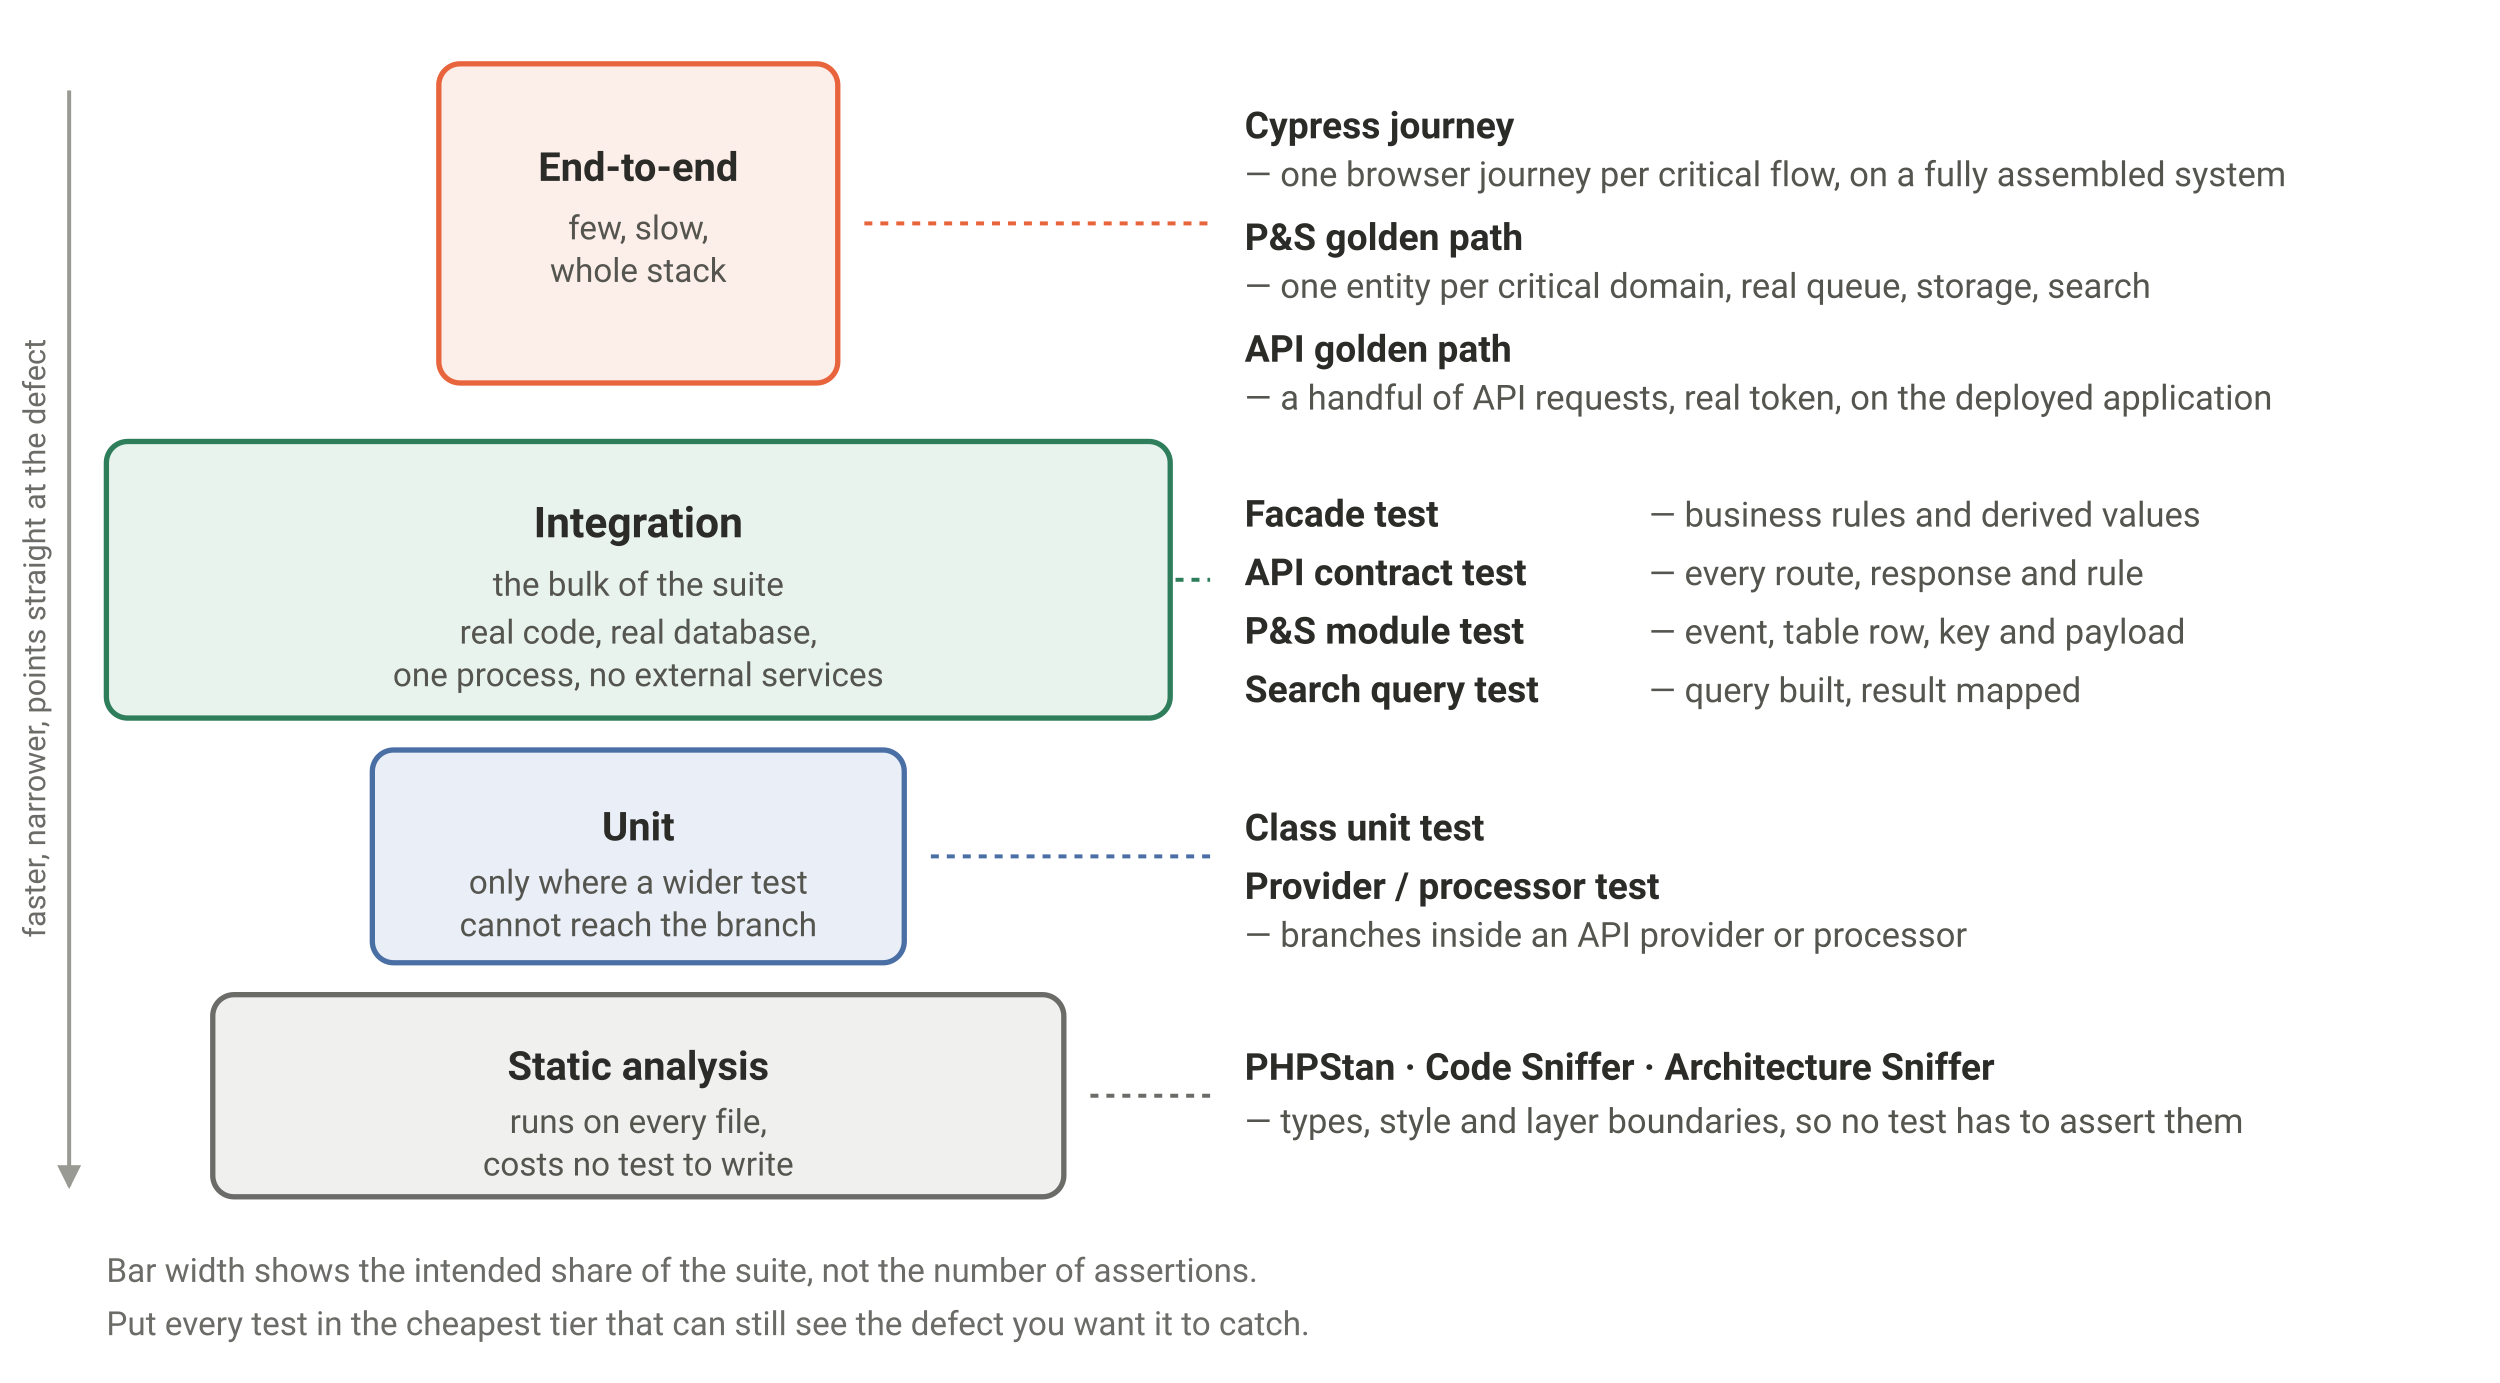
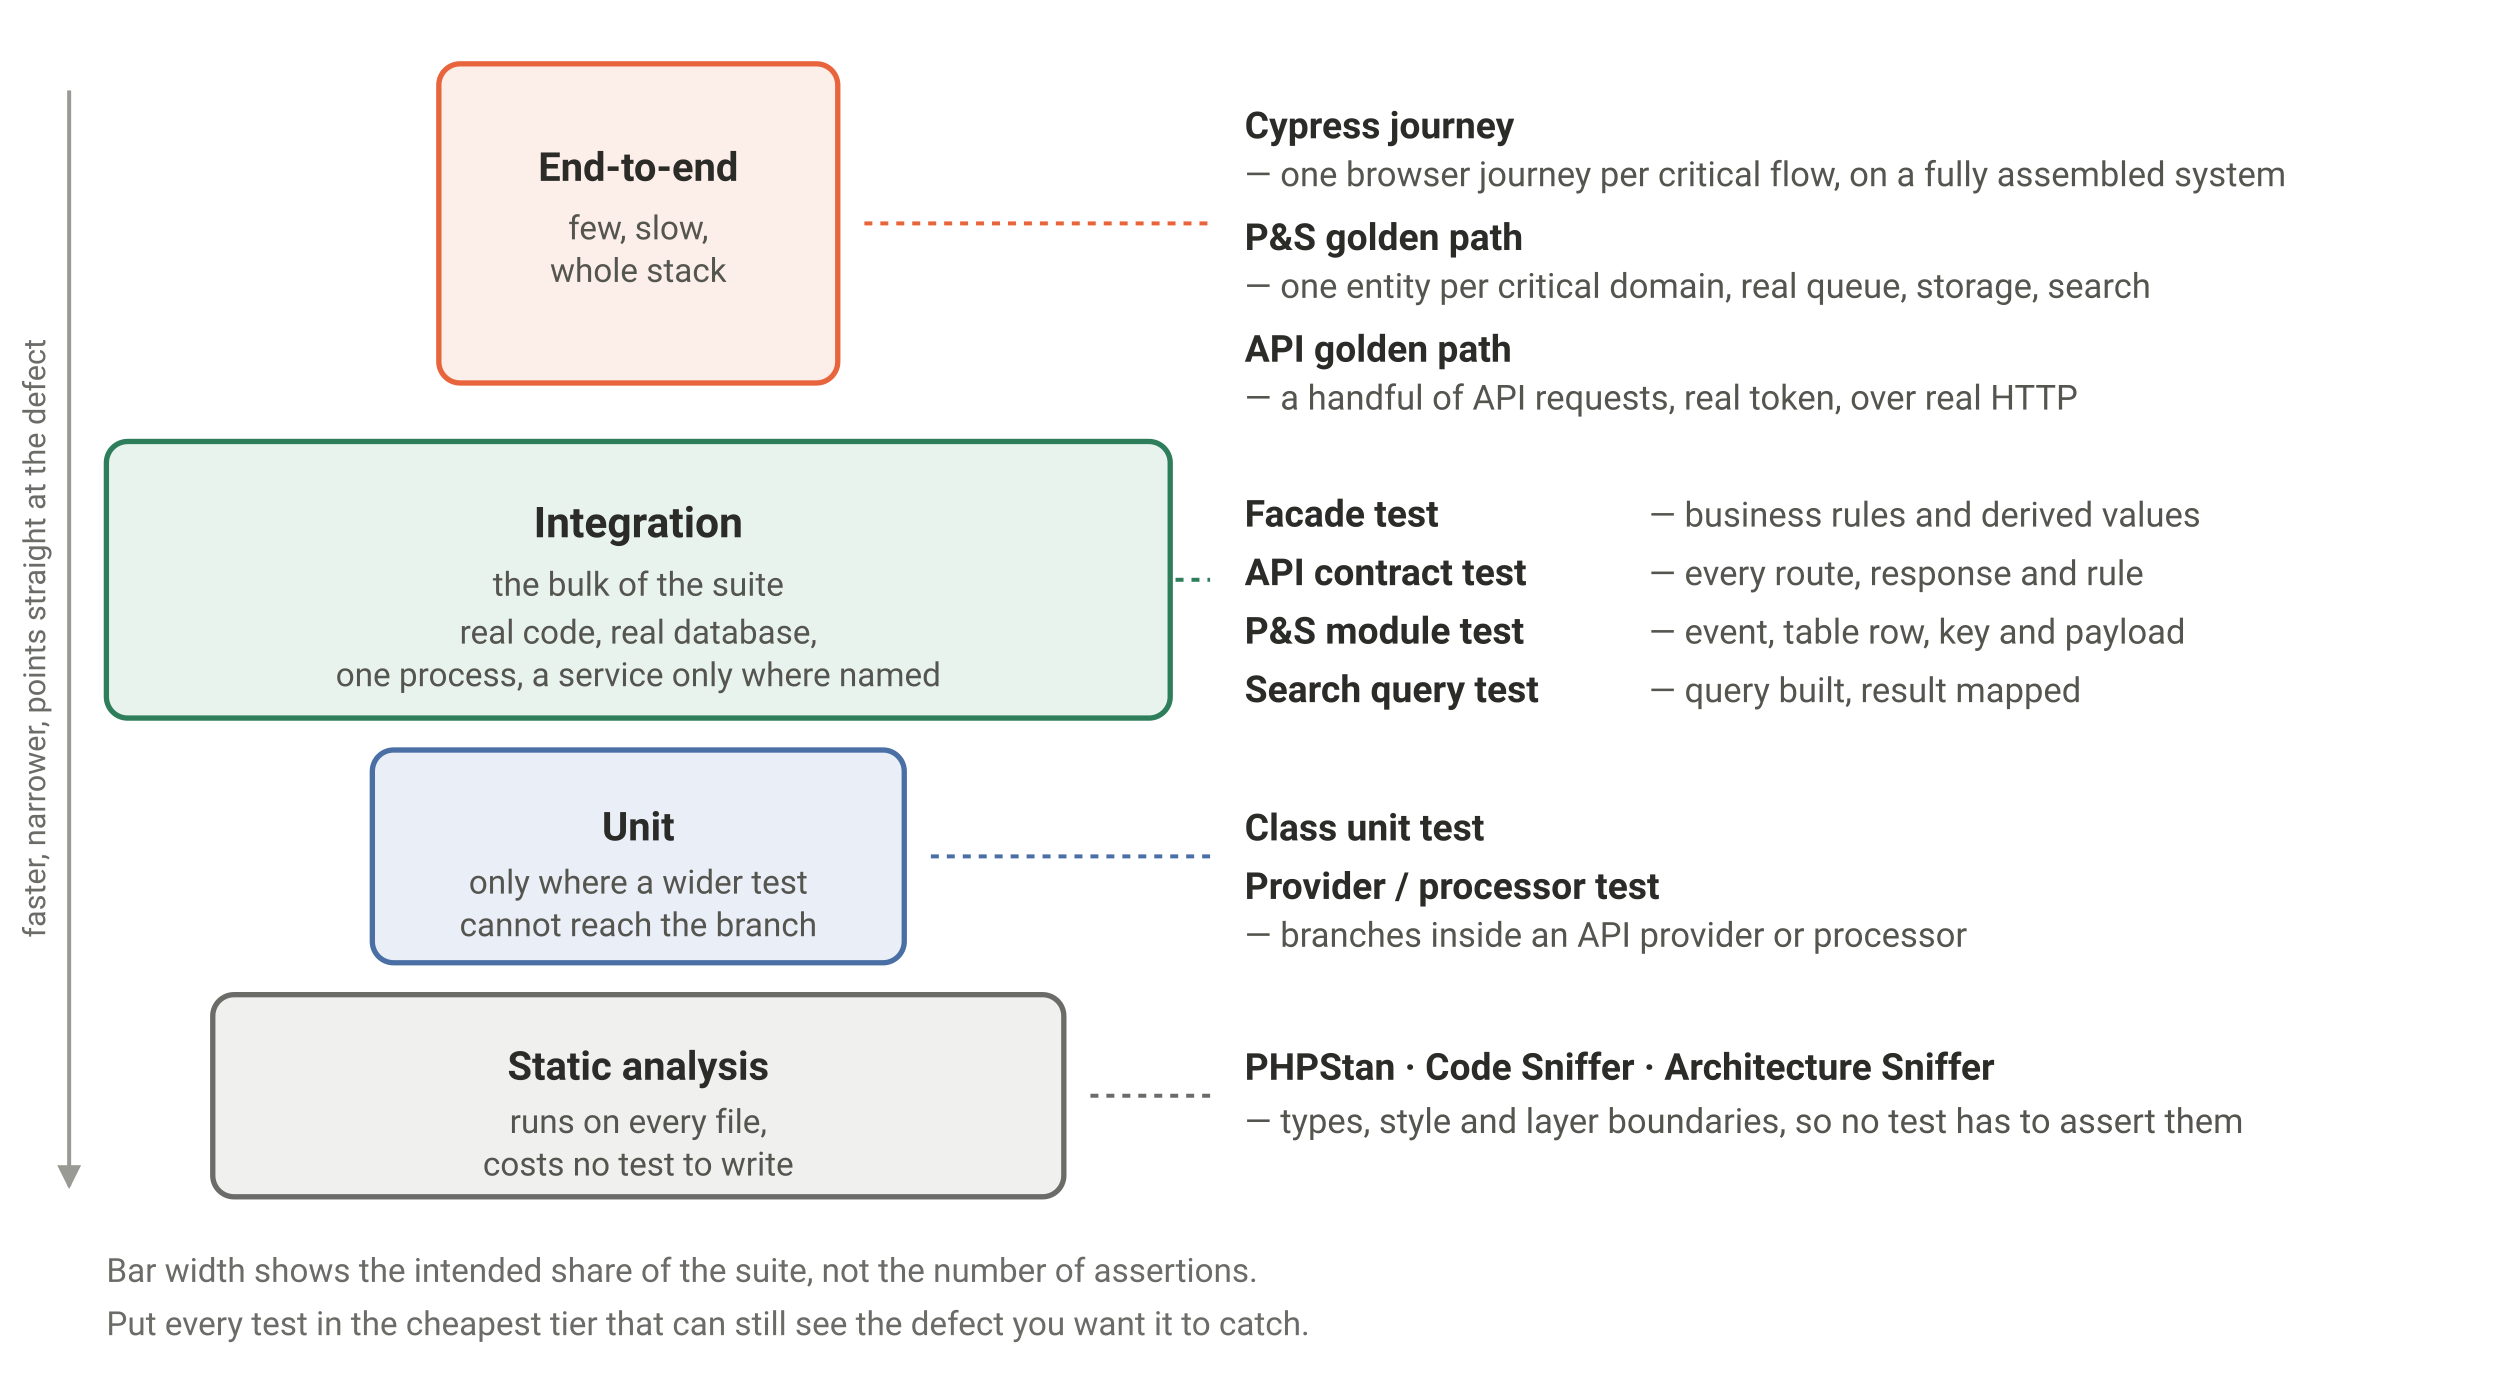
<svg xmlns="http://www.w3.org/2000/svg" viewBox="0 0 940 520" width="100%" style="max-width:940px;height:auto;" role="img" aria-labelledby="trophyTitle trophyDesc" font-family="-apple-system, BlinkMacSystemFont, 'Segoe UI', Roboto, Helvetica, Arial, sans-serif">
  <rect x="165" y="24" width="150" height="120" rx="8" fill="#FCEEE9" stroke="#E8643C" stroke-width="2" />
  <text x="240" y="68" text-anchor="middle" font-size="15" font-weight="700" fill="#2B2B28">End-to-end</text>
  <text x="240" y="90" text-anchor="middle" font-size="12.5" fill="#55554F">few, slow,</text>
  <text x="240" y="106" text-anchor="middle" font-size="12.5" fill="#55554F">whole stack</text>
  <line x1="325" y1="84" x2="455" y2="84" stroke="#E8643C" stroke-width="1.5" stroke-dasharray="3 3" />
  <text x="468" y="52" font-size="14" font-weight="600" fill="#2B2B28">Cypress journey</text>
  <text x="468" y="70" font-size="13" fill="#55554F">— one browser journey per critical flow, on a fully assembled system</text>
  <text x="468" y="94" font-size="14" font-weight="600" fill="#2B2B28">P&amp;S golden path</text>
  <text x="468" y="112" font-size="13" fill="#55554F">— one entity per critical domain, real queue, storage, search</text>
  <text x="468" y="136" font-size="14" font-weight="600" fill="#2B2B28">API golden path</text>
-   <text x="468" y="154" font-size="13" fill="#55554F">— a handful of API requests, real token, on the deployed application</text>
+   <text x="468" y="154" font-size="13" fill="#55554F">— a handful of API requests, real token, over real HTTP</text>
  <rect x="40" y="166" width="400" height="104" rx="8" fill="#E9F3EE" stroke="#2E7D5B" stroke-width="2" />
  <text x="240" y="202" text-anchor="middle" font-size="16" font-weight="700" fill="#2B2B28">Integration</text>
  <text x="240" y="224" text-anchor="middle" font-size="12.5" fill="#55554F">the bulk of the suite</text>
  <text x="240" y="242" text-anchor="middle" font-size="12.5" fill="#55554F">real code, real database,</text>
-   <text x="240" y="258" text-anchor="middle" font-size="12.5" fill="#55554F">one process, no external services</text>
+   <text x="240" y="258" text-anchor="middle" font-size="12.5" fill="#55554F">one process, a service only where named</text>
  <line x1="442" y1="218" x2="455" y2="218" stroke="#2E7D5B" stroke-width="1.5" stroke-dasharray="3 3" />
  <text x="468" y="198" font-size="14" font-weight="600" fill="#2B2B28">Facade test</text>
  <text x="620" y="198" font-size="13" fill="#55554F">— business rules and derived values</text>
  <text x="468" y="220" font-size="14" font-weight="600" fill="#2B2B28">API contract test</text>
  <text x="620" y="220" font-size="13" fill="#55554F">— every route, response and rule</text>
  <text x="468" y="242" font-size="14" font-weight="600" fill="#2B2B28">P&amp;S module test</text>
  <text x="620" y="242" font-size="13" fill="#55554F">— event, table row, key and payload</text>
  <text x="468" y="264" font-size="14" font-weight="600" fill="#2B2B28">Search query test</text>
  <text x="620" y="264" font-size="13" fill="#55554F">— query built, result mapped</text>
  <rect x="140" y="282" width="200" height="80" rx="8" fill="#EAEFF7" stroke="#4A6FA5" stroke-width="2" />
  <text x="240" y="316" text-anchor="middle" font-size="15" font-weight="700" fill="#2B2B28">Unit</text>
  <text x="240" y="336" text-anchor="middle" font-size="12.5" fill="#55554F">only where a wider test</text>
  <text x="240" y="352" text-anchor="middle" font-size="12.5" fill="#55554F">cannot reach the branch</text>
  <line x1="350" y1="322" x2="455" y2="322" stroke="#4A6FA5" stroke-width="1.5" stroke-dasharray="3 3" />
  <text x="468" y="316" font-size="14" font-weight="600" fill="#2B2B28">Class unit test</text>
  <text x="468" y="338" font-size="14" font-weight="600" fill="#2B2B28">Provider / processor test</text>
  <text x="468" y="356" font-size="13" fill="#55554F">— branches inside an API provider or processor</text>
  <rect x="80" y="374" width="320" height="76" rx="8" fill="#F0F0EE" stroke="#6B6B68" stroke-width="2" />
  <text x="240" y="406" text-anchor="middle" font-size="15" font-weight="700" fill="#2B2B28">Static analysis</text>
  <text x="240" y="426" text-anchor="middle" font-size="12.5" fill="#55554F">runs on every file,</text>
  <text x="240" y="442" text-anchor="middle" font-size="12.5" fill="#55554F">costs no test to write</text>
  <line x1="410" y1="412" x2="455" y2="412" stroke="#6B6B68" stroke-width="1.5" stroke-dasharray="3 3" />
  <text x="468" y="406" font-size="14" font-weight="600" fill="#2B2B28">PHPStan · Code Sniffer · Architecture Sniffer</text>
  <text x="468" y="426" font-size="13" fill="#55554F">— types, style and layer boundaries, so no test has to assert them</text>
  <defs>
    <marker id="trophyArrow" viewBox="0 0 8 8" refX="7" refY="4" markerWidth="6" markerHeight="6" orient="auto">
      <path d="M0 0 L8 4 L0 8 z" fill="#9A9A94" />
    </marker>
  </defs>
  <line x1="26" y1="34" x2="26" y2="446" stroke="#9A9A94" stroke-width="1.5" marker-end="url(#trophyArrow)" />
  <text x="17" y="240" font-size="11.5" fill="#6B6B68" text-anchor="middle" transform="rotate(-90 17 240)">faster, narrower, points straight at the defect</text>
  <text x="40" y="482" font-size="12.5" fill="#6B6B68">Bar width shows the intended share of the suite, not the number of assertions.</text>
  <text x="40" y="502" font-size="12.5" fill="#6B6B68">Put every test in the cheapest tier that can still see the defect you want it to catch.</text>
</svg>
